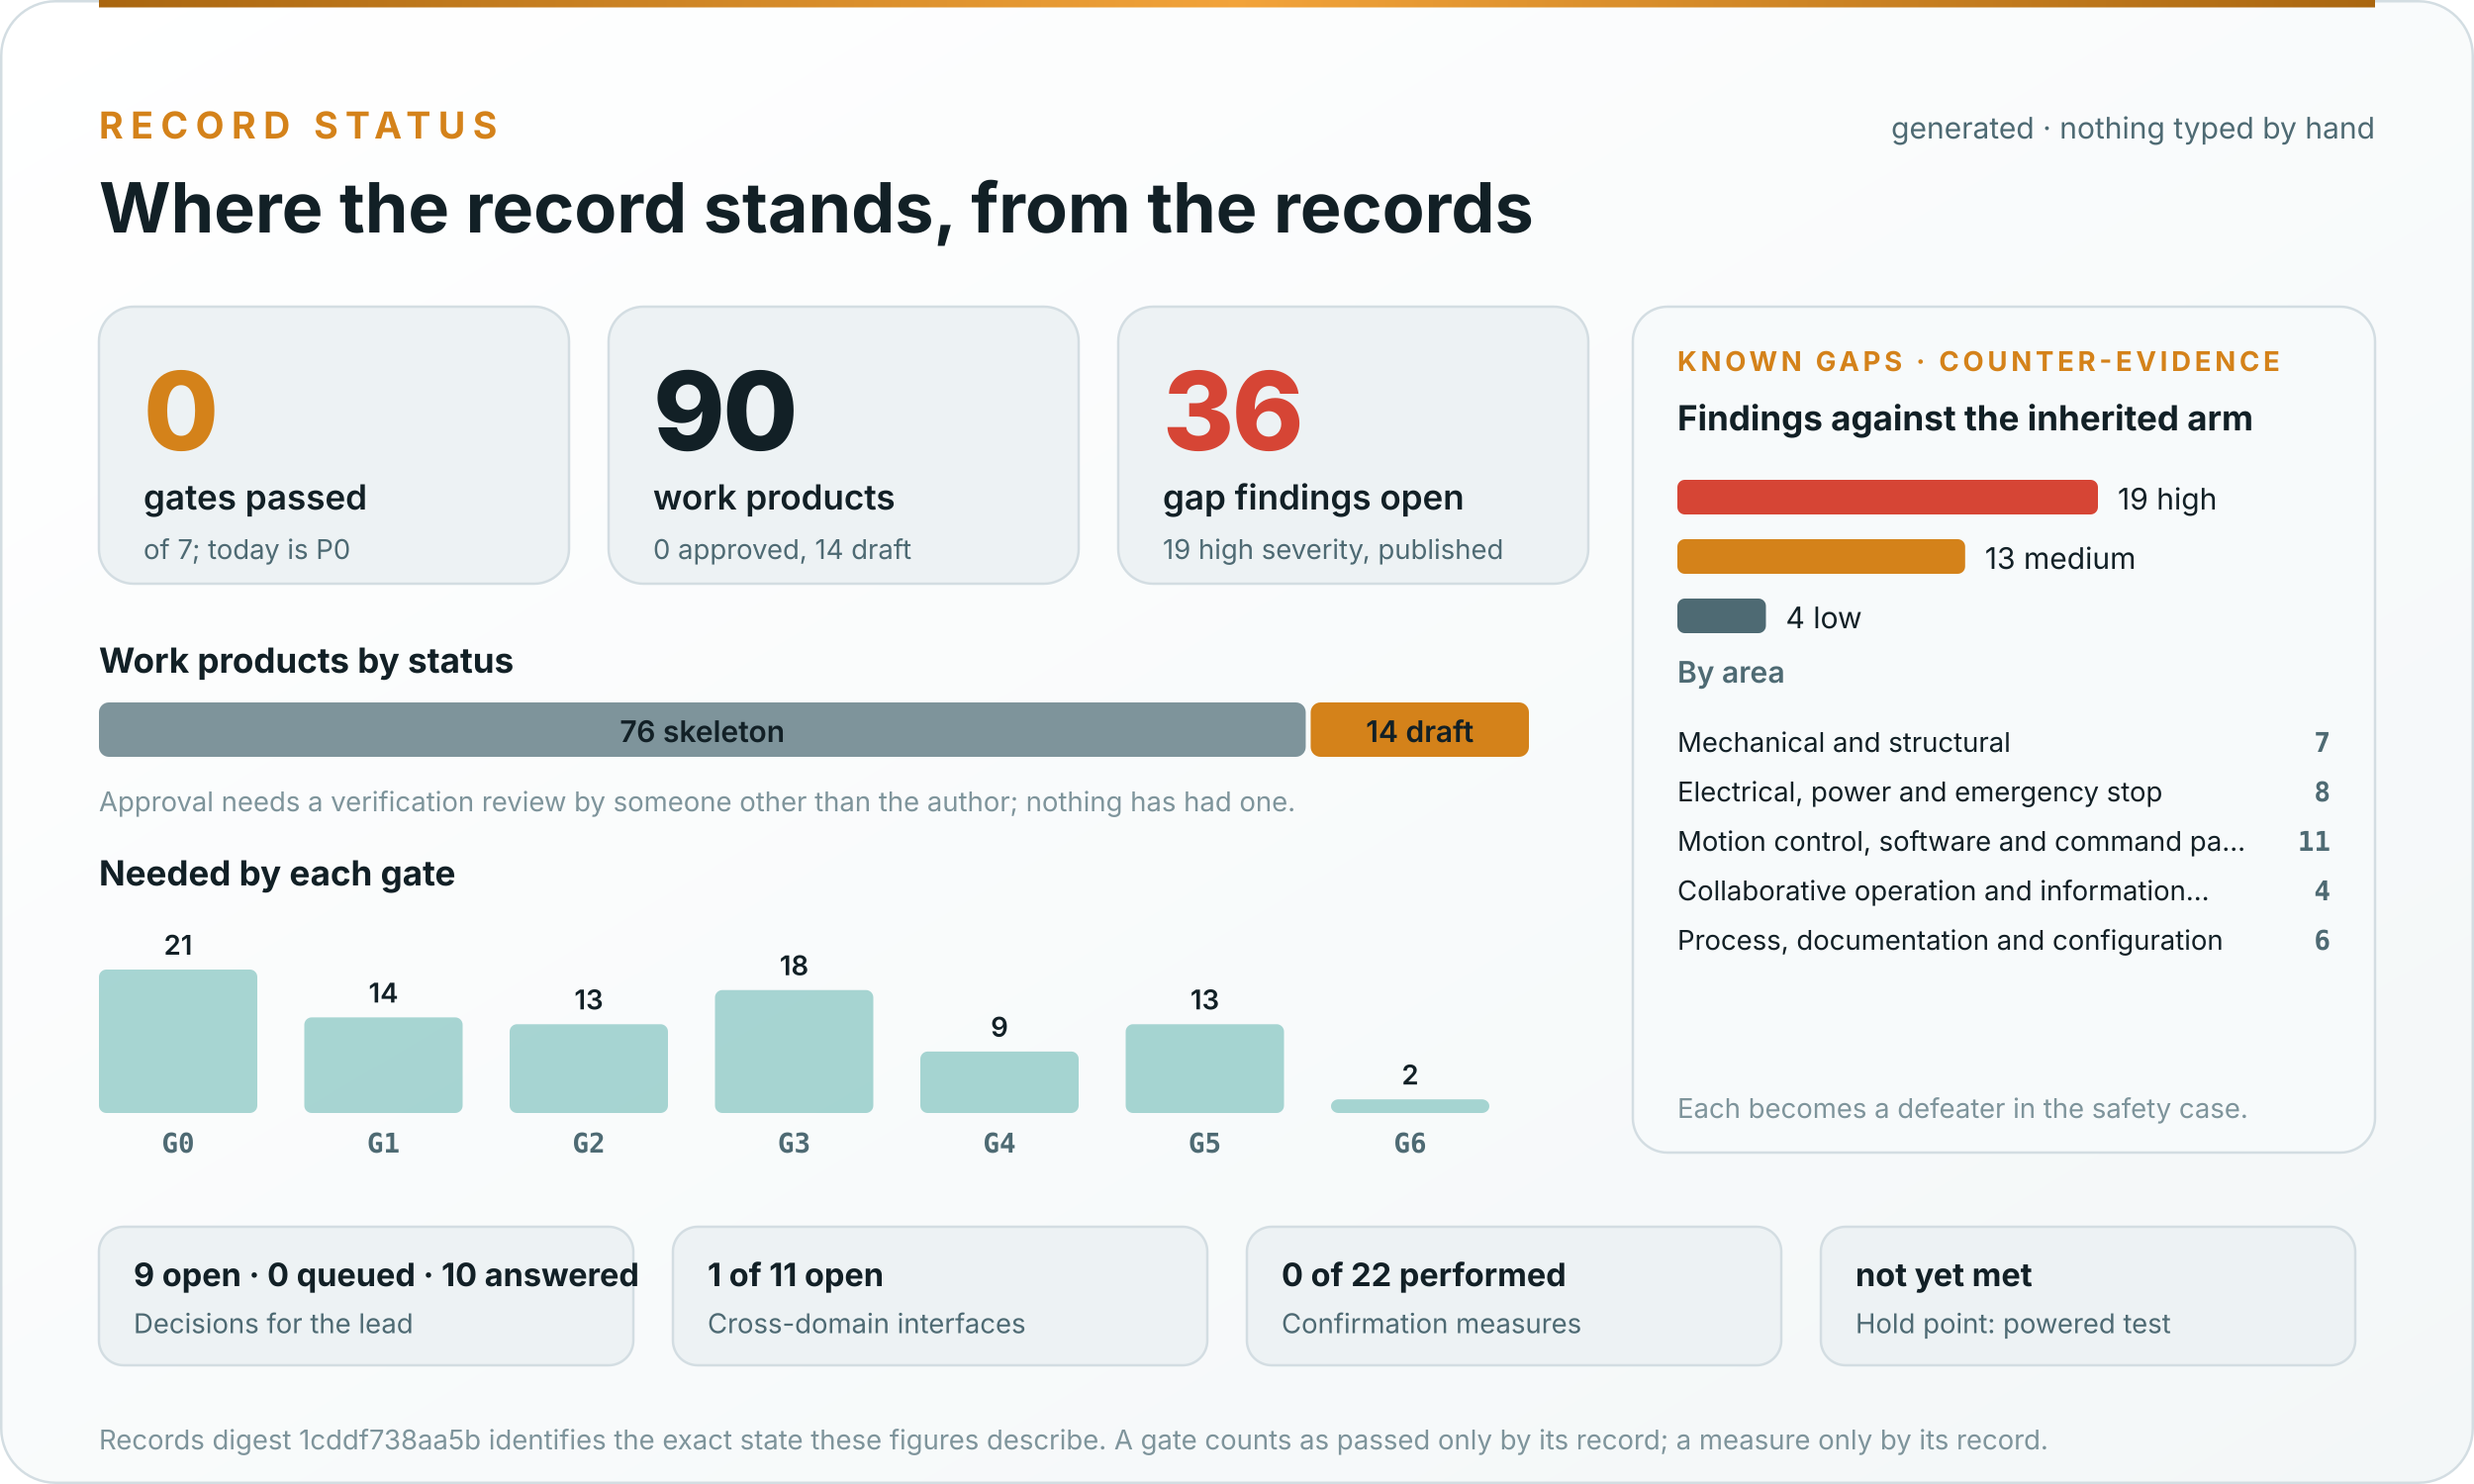
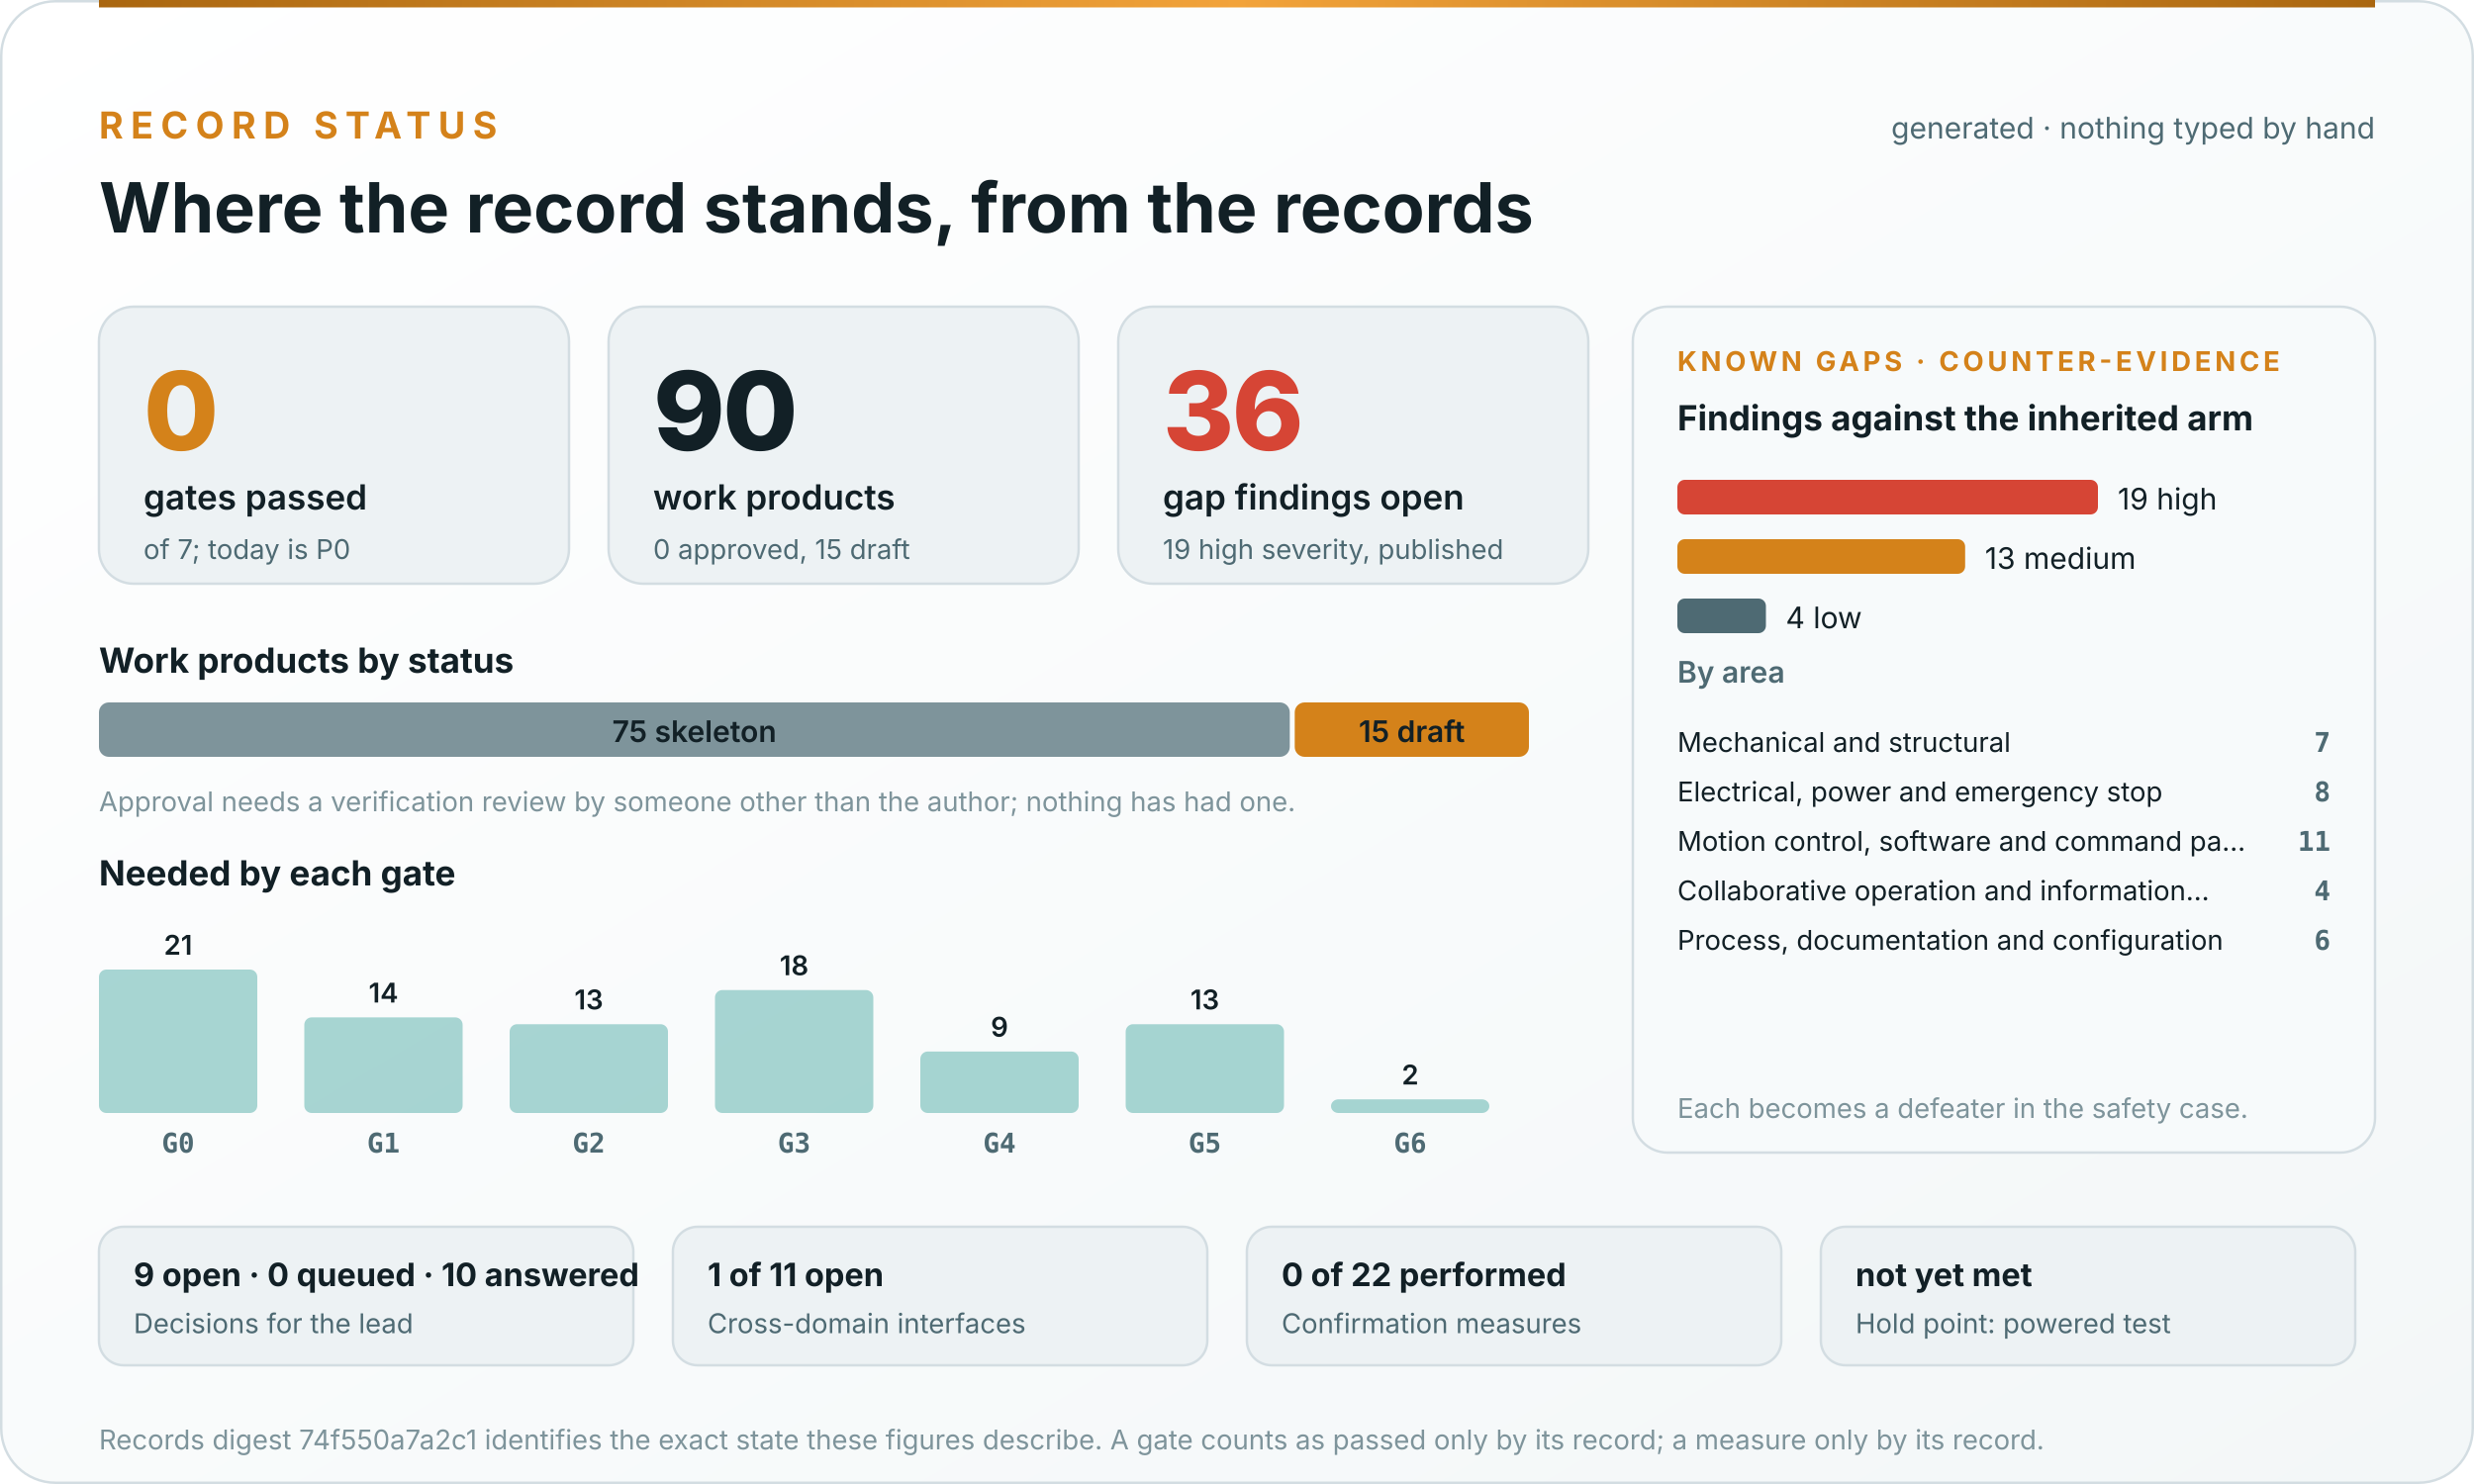
<svg xmlns="http://www.w3.org/2000/svg" width="1000" height="600" viewBox="0 0 1000 600" role="img" aria-labelledby="stat-t stat-d">
  <defs>
    <linearGradient id="stat-bg" x1="0" y1="0" x2="1" y2="1">
      <stop offset="0" stop-color="#FFFFFF" />
      <stop offset="1" stop-color="#F3F7F8" />
    </linearGradient>
    <linearGradient id="stat-amber" x1="0" y1="0" x2="1" y2="0">
      <stop offset="0" stop-color="#A8650F" />
      <stop offset="0.5" stop-color="#F2A33A" />
      <stop offset="1" stop-color="#A8650F" />
    </linearGradient>
  </defs>
  <rect x="0.5" y="0.5" width="999" height="599" rx="22" fill="url(#stat-bg)" stroke="#D3DDE2" />
  <rect x="40" y="0" width="920" height="3" fill="url(#stat-amber)" />
  <text x="40" y="56" font-family="Inter, 'Segoe UI', 'Helvetica Neue', Helvetica, Arial, sans-serif" font-size="15" font-weight="700" fill="#D4821A" text-anchor="start" letter-spacing="3">RECORD STATUS</text>
  <text x="40" y="94" font-family="Inter, 'Segoe UI', 'Helvetica Neue', Helvetica, Arial, sans-serif" font-size="28" font-weight="700" fill="#122026" text-anchor="start">Where the record stands, from the records</text>
  <text x="960" y="56" font-family="Inter, 'Segoe UI', 'Helvetica Neue', Helvetica, Arial, sans-serif" font-size="12" font-weight="400" fill="#4E6A73" text-anchor="end">generated · nothing typed by hand</text>
  <rect x="40" y="124" width="190" height="112" rx="14" fill="#EDF2F4" stroke="#D3DDE2" stroke-width="1" />
  <text x="58" y="182" font-family="Inter, 'Segoe UI', 'Helvetica Neue', Helvetica, Arial, sans-serif" font-size="44" font-weight="800" fill="#D4821A" text-anchor="start" letter-spacing="-1">0</text>
  <text x="58" y="206" font-family="Inter, 'Segoe UI', 'Helvetica Neue', Helvetica, Arial, sans-serif" font-size="14" font-weight="600" fill="#122026" text-anchor="start">gates passed</text>
  <text x="58" y="226" font-family="Inter, 'Segoe UI', 'Helvetica Neue', Helvetica, Arial, sans-serif" font-size="11" font-weight="400" fill="#4E6A73" text-anchor="start">of 7; today is P0</text>
  <rect x="246" y="124" width="190" height="112" rx="14" fill="#EDF2F4" stroke="#D3DDE2" stroke-width="1" />
  <text x="264" y="182" font-family="Inter, 'Segoe UI', 'Helvetica Neue', Helvetica, Arial, sans-serif" font-size="44" font-weight="800" fill="#122026" text-anchor="start" letter-spacing="-1">90</text>
  <text x="264" y="206" font-family="Inter, 'Segoe UI', 'Helvetica Neue', Helvetica, Arial, sans-serif" font-size="14" font-weight="600" fill="#122026" text-anchor="start">work products</text>
-   <text x="264" y="226" font-family="Inter, 'Segoe UI', 'Helvetica Neue', Helvetica, Arial, sans-serif" font-size="11" font-weight="400" fill="#4E6A73" text-anchor="start">0 approved, 14 draft</text>
+   <text x="264" y="226" font-family="Inter, 'Segoe UI', 'Helvetica Neue', Helvetica, Arial, sans-serif" font-size="11" font-weight="400" fill="#4E6A73" text-anchor="start">0 approved, 15 draft</text>
  <rect x="452" y="124" width="190" height="112" rx="14" fill="#EDF2F4" stroke="#D3DDE2" stroke-width="1" />
  <text x="470" y="182" font-family="Inter, 'Segoe UI', 'Helvetica Neue', Helvetica, Arial, sans-serif" font-size="44" font-weight="800" fill="#D64535" text-anchor="start" letter-spacing="-1">36</text>
  <text x="470" y="206" font-family="Inter, 'Segoe UI', 'Helvetica Neue', Helvetica, Arial, sans-serif" font-size="14" font-weight="600" fill="#122026" text-anchor="start">gap findings open</text>
  <text x="470" y="226" font-family="Inter, 'Segoe UI', 'Helvetica Neue', Helvetica, Arial, sans-serif" font-size="11" font-weight="400" fill="#4E6A73" text-anchor="start">19 high severity, published</text>
  <text x="40" y="272" font-family="Inter, 'Segoe UI', 'Helvetica Neue', Helvetica, Arial, sans-serif" font-size="14" font-weight="700" fill="#122026" text-anchor="start">Work products by status</text>
-   <rect x="40" y="284" width="487.778" height="22" rx="4" fill="#7E949B" />
-   <text x="283.889" y="300" font-family="Inter, 'Segoe UI', 'Helvetica Neue', Helvetica, Arial, sans-serif" font-size="12" font-weight="600" fill="#122026" text-anchor="middle">76 skeleton</text>
-   <rect x="529.778" y="284" width="88.222" height="22" rx="4" fill="#D4821A" />
-   <text x="573.889" y="300" font-family="Inter, 'Segoe UI', 'Helvetica Neue', Helvetica, Arial, sans-serif" font-size="12" font-weight="600" fill="#122026" text-anchor="middle">14 draft</text>
+   <rect x="40" y="284" width="481.333" height="22" rx="4" fill="#7E949B" />
+   <text x="280.667" y="300" font-family="Inter, 'Segoe UI', 'Helvetica Neue', Helvetica, Arial, sans-serif" font-size="12" font-weight="600" fill="#122026" text-anchor="middle">75 skeleton</text>
+   <rect x="523.333" y="284" width="94.667" height="22" rx="4" fill="#D4821A" />
+   <text x="570.667" y="300" font-family="Inter, 'Segoe UI', 'Helvetica Neue', Helvetica, Arial, sans-serif" font-size="12" font-weight="600" fill="#122026" text-anchor="middle">15 draft</text>
  <text x="40" y="328" font-family="Inter, 'Segoe UI', 'Helvetica Neue', Helvetica, Arial, sans-serif" font-size="11" font-weight="400" fill="#7E949B" text-anchor="start">Approval needs a verification review by someone other than the author; nothing has had one.</text>
  <text x="40" y="358" font-family="Inter, 'Segoe UI', 'Helvetica Neue', Helvetica, Arial, sans-serif" font-size="14" font-weight="700" fill="#122026" text-anchor="start">Needed by each gate</text>
  <rect x="40" y="392" width="64" height="58" rx="3" fill="#0E8C83" fill-opacity="0.35" />
  <text x="72" y="386" font-family="Inter, 'Segoe UI', 'Helvetica Neue', Helvetica, Arial, sans-serif" font-size="11" font-weight="600" fill="#122026" text-anchor="middle">21</text>
  <text x="72" y="466" font-family="'JetBrains Mono', 'SFMono-Regular', Menlo, Consolas, monospace" font-size="11" font-weight="600" fill="#4E6A73" text-anchor="middle">G0</text>
  <rect x="123" y="411.333" width="64" height="38.667" rx="3" fill="#0E8C83" fill-opacity="0.35" />
  <text x="155" y="405.333" font-family="Inter, 'Segoe UI', 'Helvetica Neue', Helvetica, Arial, sans-serif" font-size="11" font-weight="600" fill="#122026" text-anchor="middle">14</text>
  <text x="155" y="466" font-family="'JetBrains Mono', 'SFMono-Regular', Menlo, Consolas, monospace" font-size="11" font-weight="600" fill="#4E6A73" text-anchor="middle">G1</text>
  <rect x="206" y="414.095" width="64" height="35.905" rx="3" fill="#0E8C83" fill-opacity="0.35" />
  <text x="238" y="408.095" font-family="Inter, 'Segoe UI', 'Helvetica Neue', Helvetica, Arial, sans-serif" font-size="11" font-weight="600" fill="#122026" text-anchor="middle">13</text>
  <text x="238" y="466" font-family="'JetBrains Mono', 'SFMono-Regular', Menlo, Consolas, monospace" font-size="11" font-weight="600" fill="#4E6A73" text-anchor="middle">G2</text>
  <rect x="289" y="400.286" width="64" height="49.714" rx="3" fill="#0E8C83" fill-opacity="0.35" />
  <text x="321" y="394.286" font-family="Inter, 'Segoe UI', 'Helvetica Neue', Helvetica, Arial, sans-serif" font-size="11" font-weight="600" fill="#122026" text-anchor="middle">18</text>
  <text x="321" y="466" font-family="'JetBrains Mono', 'SFMono-Regular', Menlo, Consolas, monospace" font-size="11" font-weight="600" fill="#4E6A73" text-anchor="middle">G3</text>
  <rect x="372" y="425.143" width="64" height="24.857" rx="3" fill="#0E8C83" fill-opacity="0.35" />
  <text x="404" y="419.143" font-family="Inter, 'Segoe UI', 'Helvetica Neue', Helvetica, Arial, sans-serif" font-size="11" font-weight="600" fill="#122026" text-anchor="middle">9</text>
  <text x="404" y="466" font-family="'JetBrains Mono', 'SFMono-Regular', Menlo, Consolas, monospace" font-size="11" font-weight="600" fill="#4E6A73" text-anchor="middle">G4</text>
  <rect x="455" y="414.095" width="64" height="35.905" rx="3" fill="#0E8C83" fill-opacity="0.35" />
  <text x="487" y="408.095" font-family="Inter, 'Segoe UI', 'Helvetica Neue', Helvetica, Arial, sans-serif" font-size="11" font-weight="600" fill="#122026" text-anchor="middle">13</text>
  <text x="487" y="466" font-family="'JetBrains Mono', 'SFMono-Regular', Menlo, Consolas, monospace" font-size="11" font-weight="600" fill="#4E6A73" text-anchor="middle">G5</text>
  <rect x="538" y="444.476" width="64" height="5.524" rx="3" fill="#0E8C83" fill-opacity="0.35" />
  <text x="570" y="438.476" font-family="Inter, 'Segoe UI', 'Helvetica Neue', Helvetica, Arial, sans-serif" font-size="11" font-weight="600" fill="#122026" text-anchor="middle">2</text>
  <text x="570" y="466" font-family="'JetBrains Mono', 'SFMono-Regular', Menlo, Consolas, monospace" font-size="11" font-weight="600" fill="#4E6A73" text-anchor="middle">G6</text>
  <rect x="660" y="124" width="300" height="342" rx="14" fill="#F7FAFB" stroke="#D3DDE2" stroke-width="1" />
  <text x="678" y="150" font-family="Inter, 'Segoe UI', 'Helvetica Neue', Helvetica, Arial, sans-serif" font-size="11" font-weight="700" fill="#D4821A" text-anchor="start" letter-spacing="1.5">KNOWN GAPS · COUNTER-EVIDENCE</text>
  <text x="678" y="174" font-family="Inter, 'Segoe UI', 'Helvetica Neue', Helvetica, Arial, sans-serif" font-size="14" font-weight="700" fill="#122026" text-anchor="start">Findings against the inherited arm</text>
  <rect x="678" y="194" width="170" height="14" rx="3" fill="#D64535" />
  <text x="856" y="206" font-family="Inter, 'Segoe UI', 'Helvetica Neue', Helvetica, Arial, sans-serif" font-size="12" font-weight="400" fill="#122026" text-anchor="start">19 high</text>
  <rect x="678" y="218" width="116.316" height="14" rx="3" fill="#D4821A" />
  <text x="802.316" y="230" font-family="Inter, 'Segoe UI', 'Helvetica Neue', Helvetica, Arial, sans-serif" font-size="12" font-weight="400" fill="#122026" text-anchor="start">13 medium</text>
  <rect x="678" y="242" width="35.789" height="14" rx="3" fill="#4E6A73" />
  <text x="721.789" y="254" font-family="Inter, 'Segoe UI', 'Helvetica Neue', Helvetica, Arial, sans-serif" font-size="12" font-weight="400" fill="#122026" text-anchor="start">4 low</text>
  <text x="678" y="276" font-family="Inter, 'Segoe UI', 'Helvetica Neue', Helvetica, Arial, sans-serif" font-size="12" font-weight="600" fill="#4E6A73" text-anchor="start">By area</text>
  <text x="678" y="304" font-family="Inter, 'Segoe UI', 'Helvetica Neue', Helvetica, Arial, sans-serif" font-size="11" font-weight="400" fill="#122026" text-anchor="start">Mechanical and structural</text>
  <text x="942" y="304" font-family="'JetBrains Mono', 'SFMono-Regular', Menlo, Consolas, monospace" font-size="11" font-weight="600" fill="#4E6A73" text-anchor="end">7</text>
  <text x="678" y="324" font-family="Inter, 'Segoe UI', 'Helvetica Neue', Helvetica, Arial, sans-serif" font-size="11" font-weight="400" fill="#122026" text-anchor="start">Electrical, power and emergency stop</text>
  <text x="942" y="324" font-family="'JetBrains Mono', 'SFMono-Regular', Menlo, Consolas, monospace" font-size="11" font-weight="600" fill="#4E6A73" text-anchor="end">8</text>
  <text x="678" y="344" font-family="Inter, 'Segoe UI', 'Helvetica Neue', Helvetica, Arial, sans-serif" font-size="11" font-weight="400" fill="#122026" text-anchor="start">Motion control, software and command pa…</text>
  <text x="942" y="344" font-family="'JetBrains Mono', 'SFMono-Regular', Menlo, Consolas, monospace" font-size="11" font-weight="600" fill="#4E6A73" text-anchor="end">11</text>
  <text x="678" y="364" font-family="Inter, 'Segoe UI', 'Helvetica Neue', Helvetica, Arial, sans-serif" font-size="11" font-weight="400" fill="#122026" text-anchor="start">Collaborative operation and information…</text>
  <text x="942" y="364" font-family="'JetBrains Mono', 'SFMono-Regular', Menlo, Consolas, monospace" font-size="11" font-weight="600" fill="#4E6A73" text-anchor="end">4</text>
  <text x="678" y="384" font-family="Inter, 'Segoe UI', 'Helvetica Neue', Helvetica, Arial, sans-serif" font-size="11" font-weight="400" fill="#122026" text-anchor="start">Process, documentation and configuration</text>
  <text x="942" y="384" font-family="'JetBrains Mono', 'SFMono-Regular', Menlo, Consolas, monospace" font-size="11" font-weight="600" fill="#4E6A73" text-anchor="end">6</text>
  <text x="678" y="452" font-family="Inter, 'Segoe UI', 'Helvetica Neue', Helvetica, Arial, sans-serif" font-size="11" font-weight="400" fill="#7E949B" text-anchor="start">Each becomes a defeater in the safety case.</text>
  <rect x="40" y="496" width="216" height="56" rx="10" fill="#EDF2F4" stroke="#D3DDE2" stroke-width="1" />
  <text x="54" y="520" font-family="Inter, 'Segoe UI', 'Helvetica Neue', Helvetica, Arial, sans-serif" font-size="13" font-weight="700" fill="#122026" text-anchor="start">9 open · 0 queued · 10 answered</text>
  <text x="54" y="539" font-family="Inter, 'Segoe UI', 'Helvetica Neue', Helvetica, Arial, sans-serif" font-size="11" font-weight="400" fill="#4E6A73" text-anchor="start">Decisions for the lead</text>
  <rect x="272" y="496" width="216" height="56" rx="10" fill="#EDF2F4" stroke="#D3DDE2" stroke-width="1" />
  <text x="286" y="520" font-family="Inter, 'Segoe UI', 'Helvetica Neue', Helvetica, Arial, sans-serif" font-size="13" font-weight="700" fill="#122026" text-anchor="start">1 of 11 open</text>
  <text x="286" y="539" font-family="Inter, 'Segoe UI', 'Helvetica Neue', Helvetica, Arial, sans-serif" font-size="11" font-weight="400" fill="#4E6A73" text-anchor="start">Cross-domain interfaces</text>
  <rect x="504" y="496" width="216" height="56" rx="10" fill="#EDF2F4" stroke="#D3DDE2" stroke-width="1" />
  <text x="518" y="520" font-family="Inter, 'Segoe UI', 'Helvetica Neue', Helvetica, Arial, sans-serif" font-size="13" font-weight="700" fill="#122026" text-anchor="start">0 of 22 performed</text>
  <text x="518" y="539" font-family="Inter, 'Segoe UI', 'Helvetica Neue', Helvetica, Arial, sans-serif" font-size="11" font-weight="400" fill="#4E6A73" text-anchor="start">Confirmation measures</text>
  <rect x="736" y="496" width="216" height="56" rx="10" fill="#EDF2F4" stroke="#D3DDE2" stroke-width="1" />
  <text x="750" y="520" font-family="Inter, 'Segoe UI', 'Helvetica Neue', Helvetica, Arial, sans-serif" font-size="13" font-weight="700" fill="#122026" text-anchor="start">not yet met</text>
  <text x="750" y="539" font-family="Inter, 'Segoe UI', 'Helvetica Neue', Helvetica, Arial, sans-serif" font-size="11" font-weight="400" fill="#4E6A73" text-anchor="start">Hold point: powered test</text>
-   <text x="40" y="586" font-family="Inter, 'Segoe UI', 'Helvetica Neue', Helvetica, Arial, sans-serif" font-size="11" font-weight="400" fill="#7E949B" text-anchor="start">Records digest 1cddf738aa5b identifies the exact state these figures describe. A gate counts as passed only by its record; a measure only by its record.</text>
+   <text x="40" y="586" font-family="Inter, 'Segoe UI', 'Helvetica Neue', Helvetica, Arial, sans-serif" font-size="11" font-weight="400" fill="#7E949B" text-anchor="start">Records digest 74f550a7a2c1 identifies the exact state these figures describe. A gate counts as passed only by its record; a measure only by its record.</text>
</svg>
